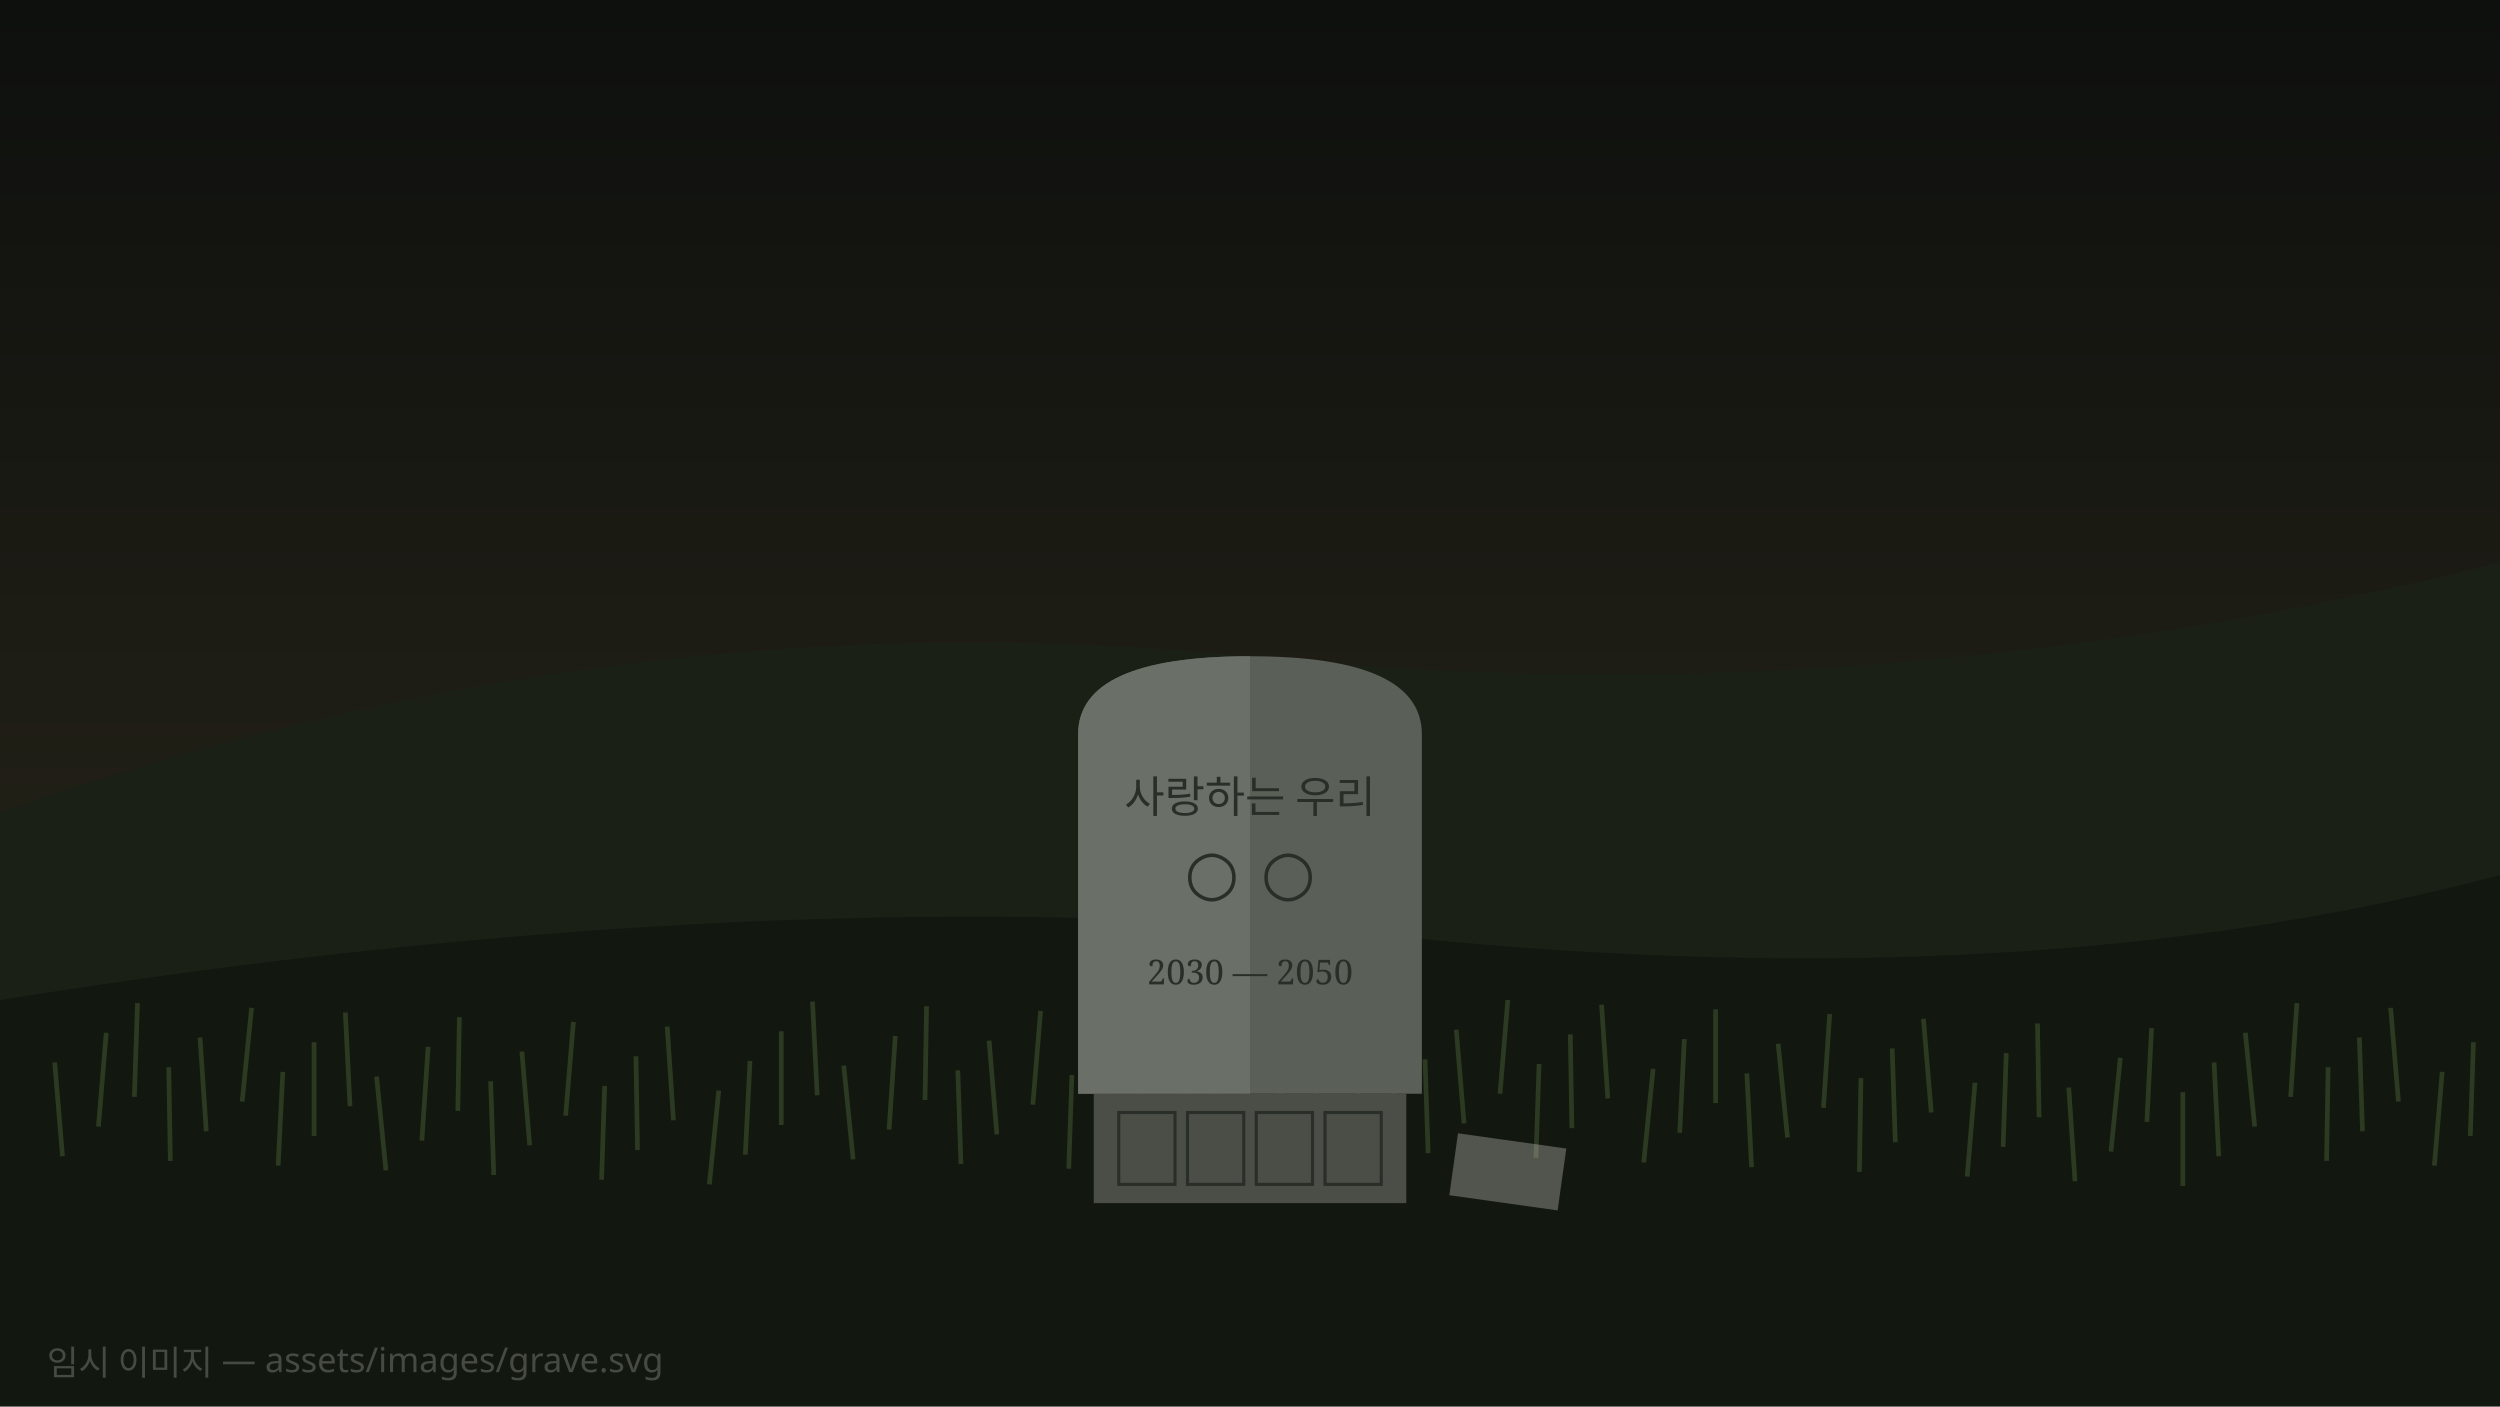
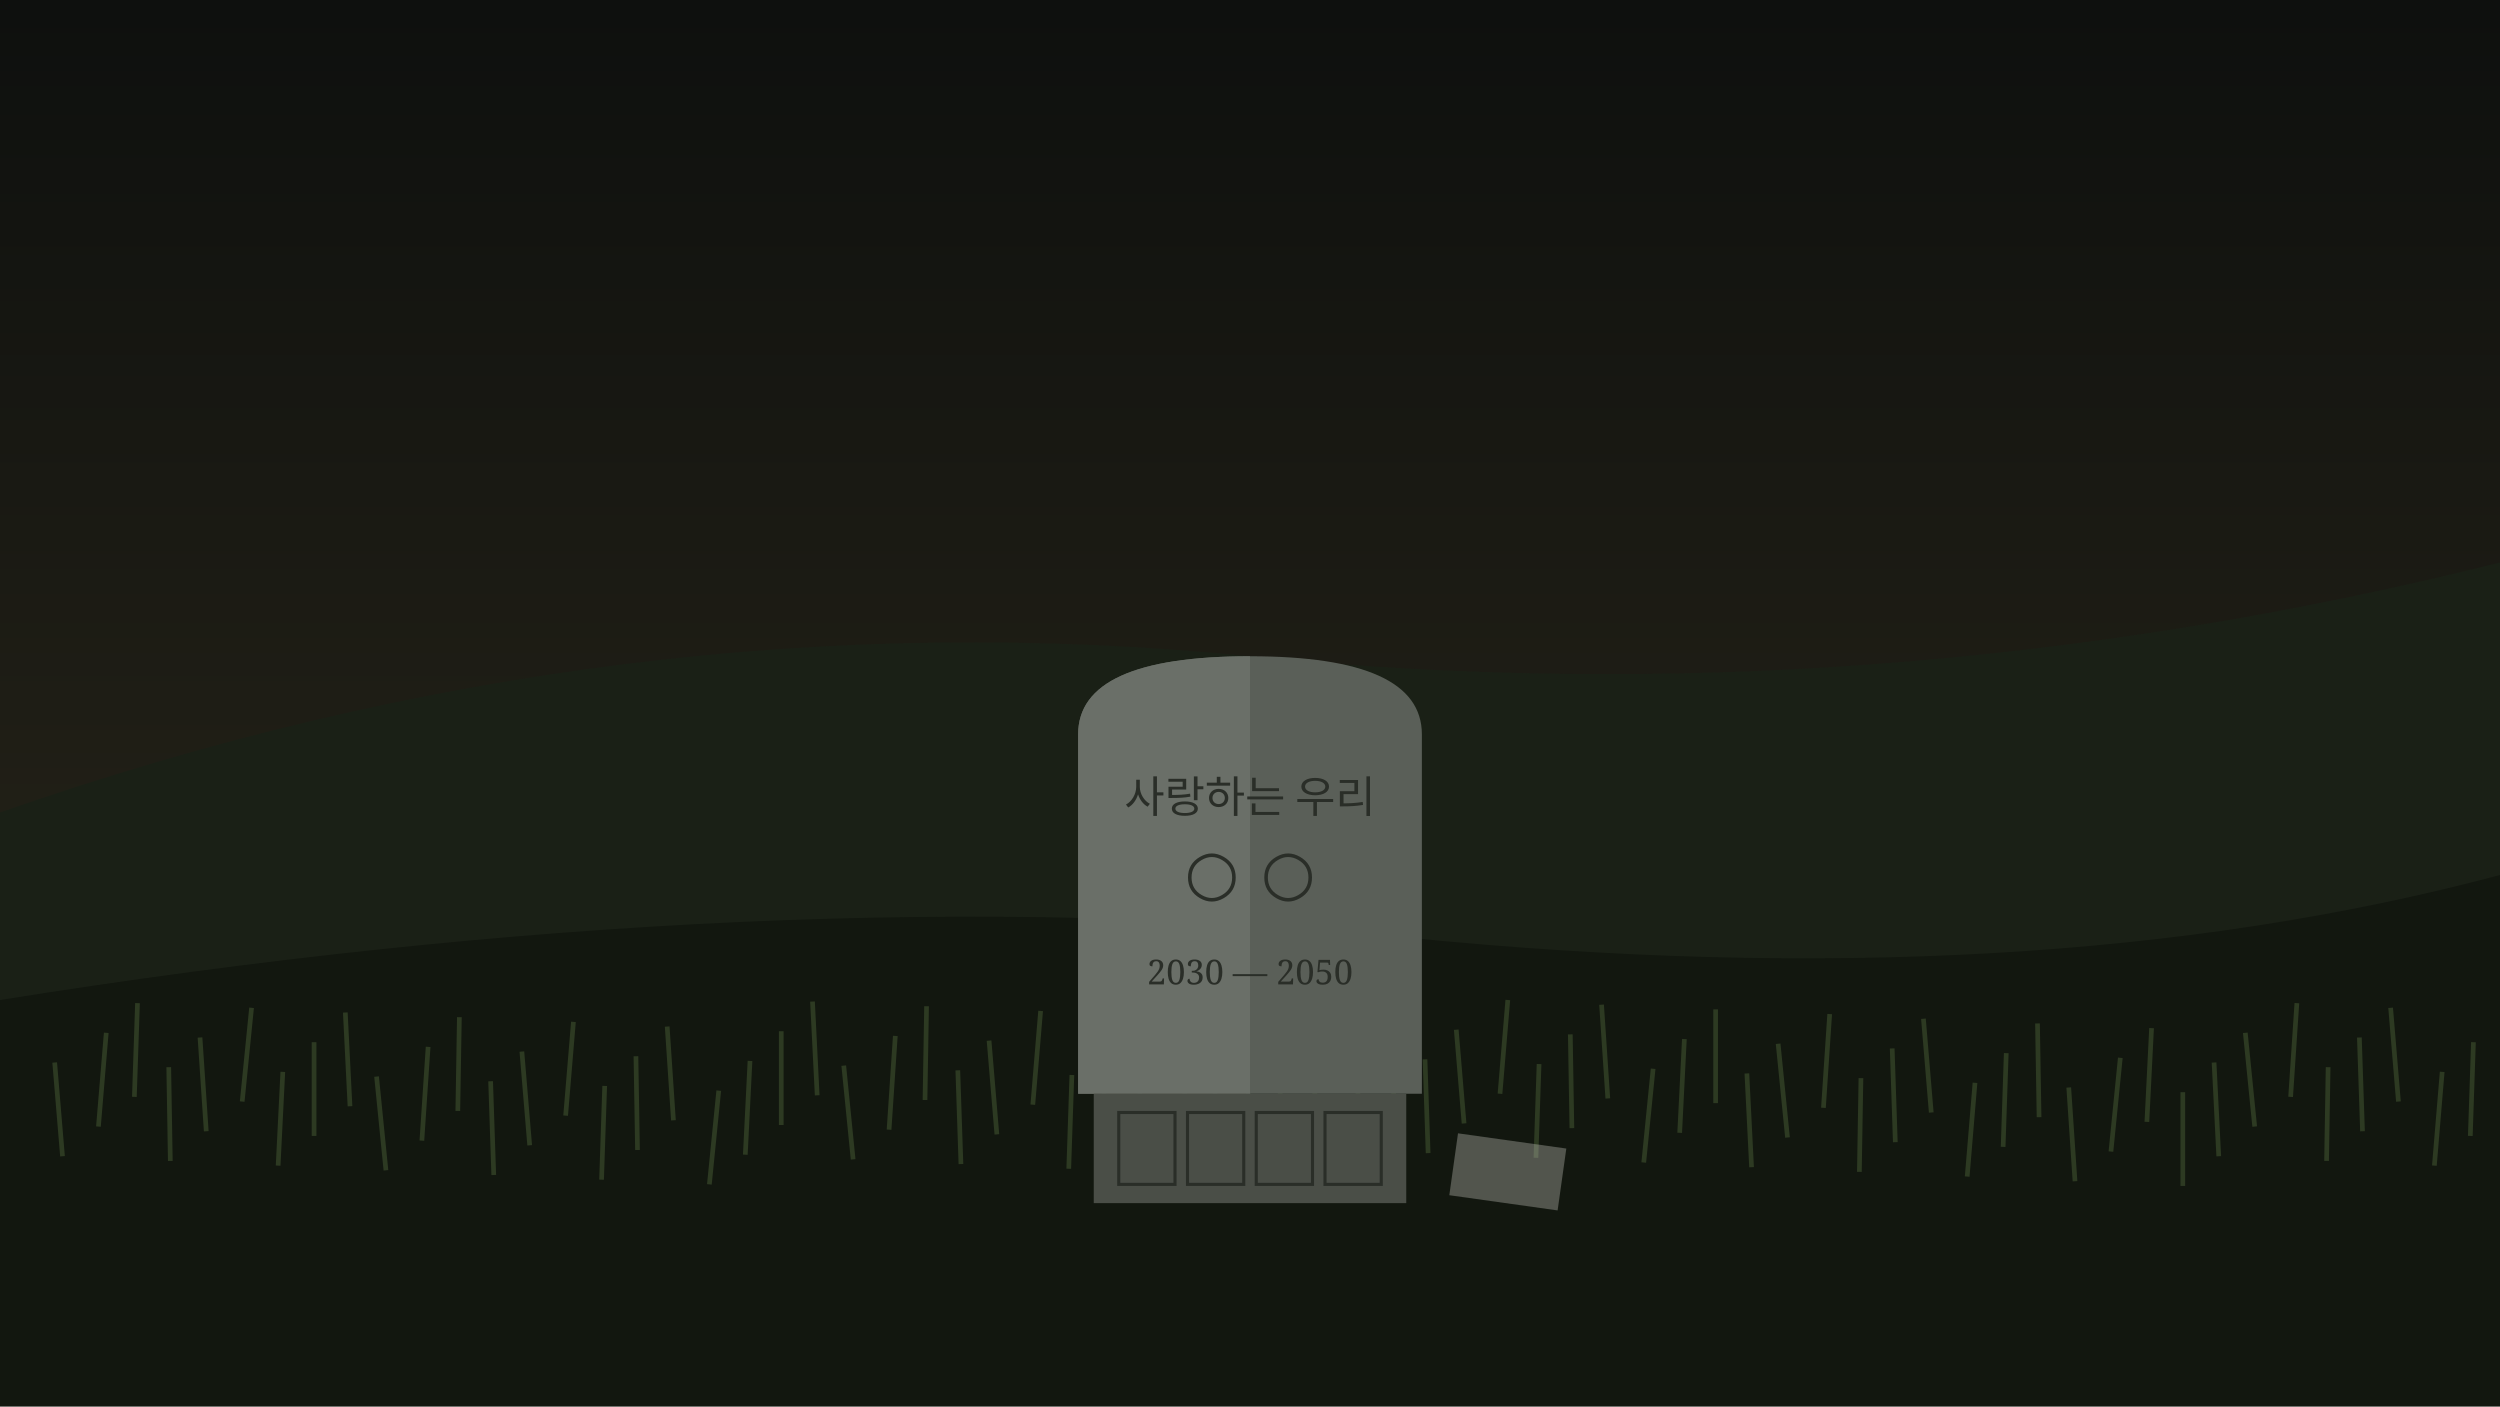
<svg xmlns="http://www.w3.org/2000/svg" width="1600" height="900" viewBox="0 0 1600 900">
  <defs>
    <linearGradient id="sky" x1="0" y1="0" x2="0" y2="1">
      <stop offset="0" stop-color="#0e100e" />
      <stop offset="1" stop-color="#2e2a1c" />
    </linearGradient>
  </defs>
  <rect width="1600" height="900" fill="url(#sky)" />
  <path d="M0 520 Q400 380 800 420 Q1200 460 1600 360 L1600 900 L0 900 Z" fill="#1a2016" />
  <path d="M0 640 Q500 560 900 600 Q1300 640 1600 560 L1600 900 L0 900 Z" fill="#12170f" />
  <g stroke="#2d3a22" stroke-width="3">
    <line x1="40" y1="740" x2="35" y2="680" />
    <line x1="63" y1="721" x2="68" y2="661" />
    <line x1="86" y1="702" x2="88" y2="642" />
    <line x1="109" y1="743" x2="108" y2="683" />
    <line x1="132" y1="724" x2="128" y2="664" />
    <line x1="155" y1="705" x2="161" y2="645" />
    <line x1="178" y1="746" x2="181" y2="686" />
    <line x1="201" y1="727" x2="201" y2="667" />
    <line x1="224" y1="708" x2="221" y2="648" />
    <line x1="247" y1="749" x2="241" y2="689" />
    <line x1="270" y1="730" x2="274" y2="670" />
    <line x1="293" y1="711" x2="294" y2="651" />
    <line x1="316" y1="752" x2="314" y2="692" />
    <line x1="339" y1="733" x2="334" y2="673" />
    <line x1="362" y1="714" x2="367" y2="654" />
    <line x1="385" y1="755" x2="387" y2="695" />
    <line x1="408" y1="736" x2="407" y2="676" />
    <line x1="431" y1="717" x2="427" y2="657" />
    <line x1="454" y1="758" x2="460" y2="698" />
    <line x1="477" y1="739" x2="480" y2="679" />
    <line x1="500" y1="720" x2="500" y2="660" />
    <line x1="523" y1="701" x2="520" y2="641" />
    <line x1="546" y1="742" x2="540" y2="682" />
    <line x1="569" y1="723" x2="573" y2="663" />
    <line x1="592" y1="704" x2="593" y2="644" />
    <line x1="615" y1="745" x2="613" y2="685" />
    <line x1="638" y1="726" x2="633" y2="666" />
    <line x1="661" y1="707" x2="666" y2="647" />
    <line x1="684" y1="748" x2="686" y2="688" />
    <line x1="707" y1="729" x2="706" y2="669" />
    <line x1="730" y1="710" x2="726" y2="650" />
    <line x1="753" y1="751" x2="759" y2="691" />
    <line x1="776" y1="732" x2="779" y2="672" />
    <line x1="799" y1="713" x2="799" y2="653" />
    <line x1="822" y1="754" x2="819" y2="694" />
    <line x1="845" y1="735" x2="839" y2="675" />
    <line x1="868" y1="716" x2="872" y2="656" />
    <line x1="891" y1="757" x2="892" y2="697" />
    <line x1="914" y1="738" x2="912" y2="678" />
    <line x1="937" y1="719" x2="932" y2="659" />
    <line x1="960" y1="700" x2="965" y2="640" />
    <line x1="983" y1="741" x2="985" y2="681" />
    <line x1="1006" y1="722" x2="1005" y2="662" />
    <line x1="1029" y1="703" x2="1025" y2="643" />
    <line x1="1052" y1="744" x2="1058" y2="684" />
    <line x1="1075" y1="725" x2="1078" y2="665" />
    <line x1="1098" y1="706" x2="1098" y2="646" />
    <line x1="1121" y1="747" x2="1118" y2="687" />
    <line x1="1144" y1="728" x2="1138" y2="668" />
    <line x1="1167" y1="709" x2="1171" y2="649" />
    <line x1="1190" y1="750" x2="1191" y2="690" />
    <line x1="1213" y1="731" x2="1211" y2="671" />
    <line x1="1236" y1="712" x2="1231" y2="652" />
    <line x1="1259" y1="753" x2="1264" y2="693" />
    <line x1="1282" y1="734" x2="1284" y2="674" />
    <line x1="1305" y1="715" x2="1304" y2="655" />
    <line x1="1328" y1="756" x2="1324" y2="696" />
    <line x1="1351" y1="737" x2="1357" y2="677" />
    <line x1="1374" y1="718" x2="1377" y2="658" />
    <line x1="1397" y1="759" x2="1397" y2="699" />
    <line x1="1420" y1="740" x2="1417" y2="680" />
    <line x1="1443" y1="721" x2="1437" y2="661" />
    <line x1="1466" y1="702" x2="1470" y2="642" />
    <line x1="1489" y1="743" x2="1490" y2="683" />
    <line x1="1512" y1="724" x2="1510" y2="664" />
    <line x1="1535" y1="705" x2="1530" y2="645" />
    <line x1="1558" y1="746" x2="1563" y2="686" />
    <line x1="1581" y1="727" x2="1583" y2="667" />
  </g>
  <path d="M690 700 L690 470 Q690 420 800 420 Q910 420 910 470 L910 700 Z" fill="#5a5f58" />
  <path d="M690 700 L690 470 Q690 420 800 420 L800 700 Z" fill="#6a6f68" />
  <text x="800" y="520" fill="#2a2e28" font-family="'Nanum Myeongjo', serif" font-size="28" text-anchor="middle">사랑하는 우리</text>
  <text x="800" y="572" fill="#2a2e28" font-family="'Nanum Myeongjo', serif" font-size="40" font-weight="bold" text-anchor="middle">○ ○</text>
  <text x="800" y="630" fill="#2a2e28" font-family="'Nanum Myeongjo', serif" font-size="22" text-anchor="middle">2030 — 2050</text>
  <rect x="700" y="700" width="200" height="70" fill="#4a4e47" />
  <g stroke="#2a2e28" stroke-width="2" fill="none">
    <rect x="716" y="712" width="36" height="46" />
    <rect x="760" y="712" width="36" height="46" />
    <rect x="804" y="712" width="36" height="46" />
    <rect x="848" y="712" width="36" height="46" />
  </g>
  <rect x="930" y="730" width="70" height="40" fill="#c8c8c0" opacity=".35" transform="rotate(8 965 750)" />
-   <text x="30" y="880" fill="#fff" opacity=".22" font-family="'Nanum Gothic', 'Apple SD Gothic Neo', sans-serif" font-size="22">임시 이미지 — assets/images/grave.svg</text>
</svg>
